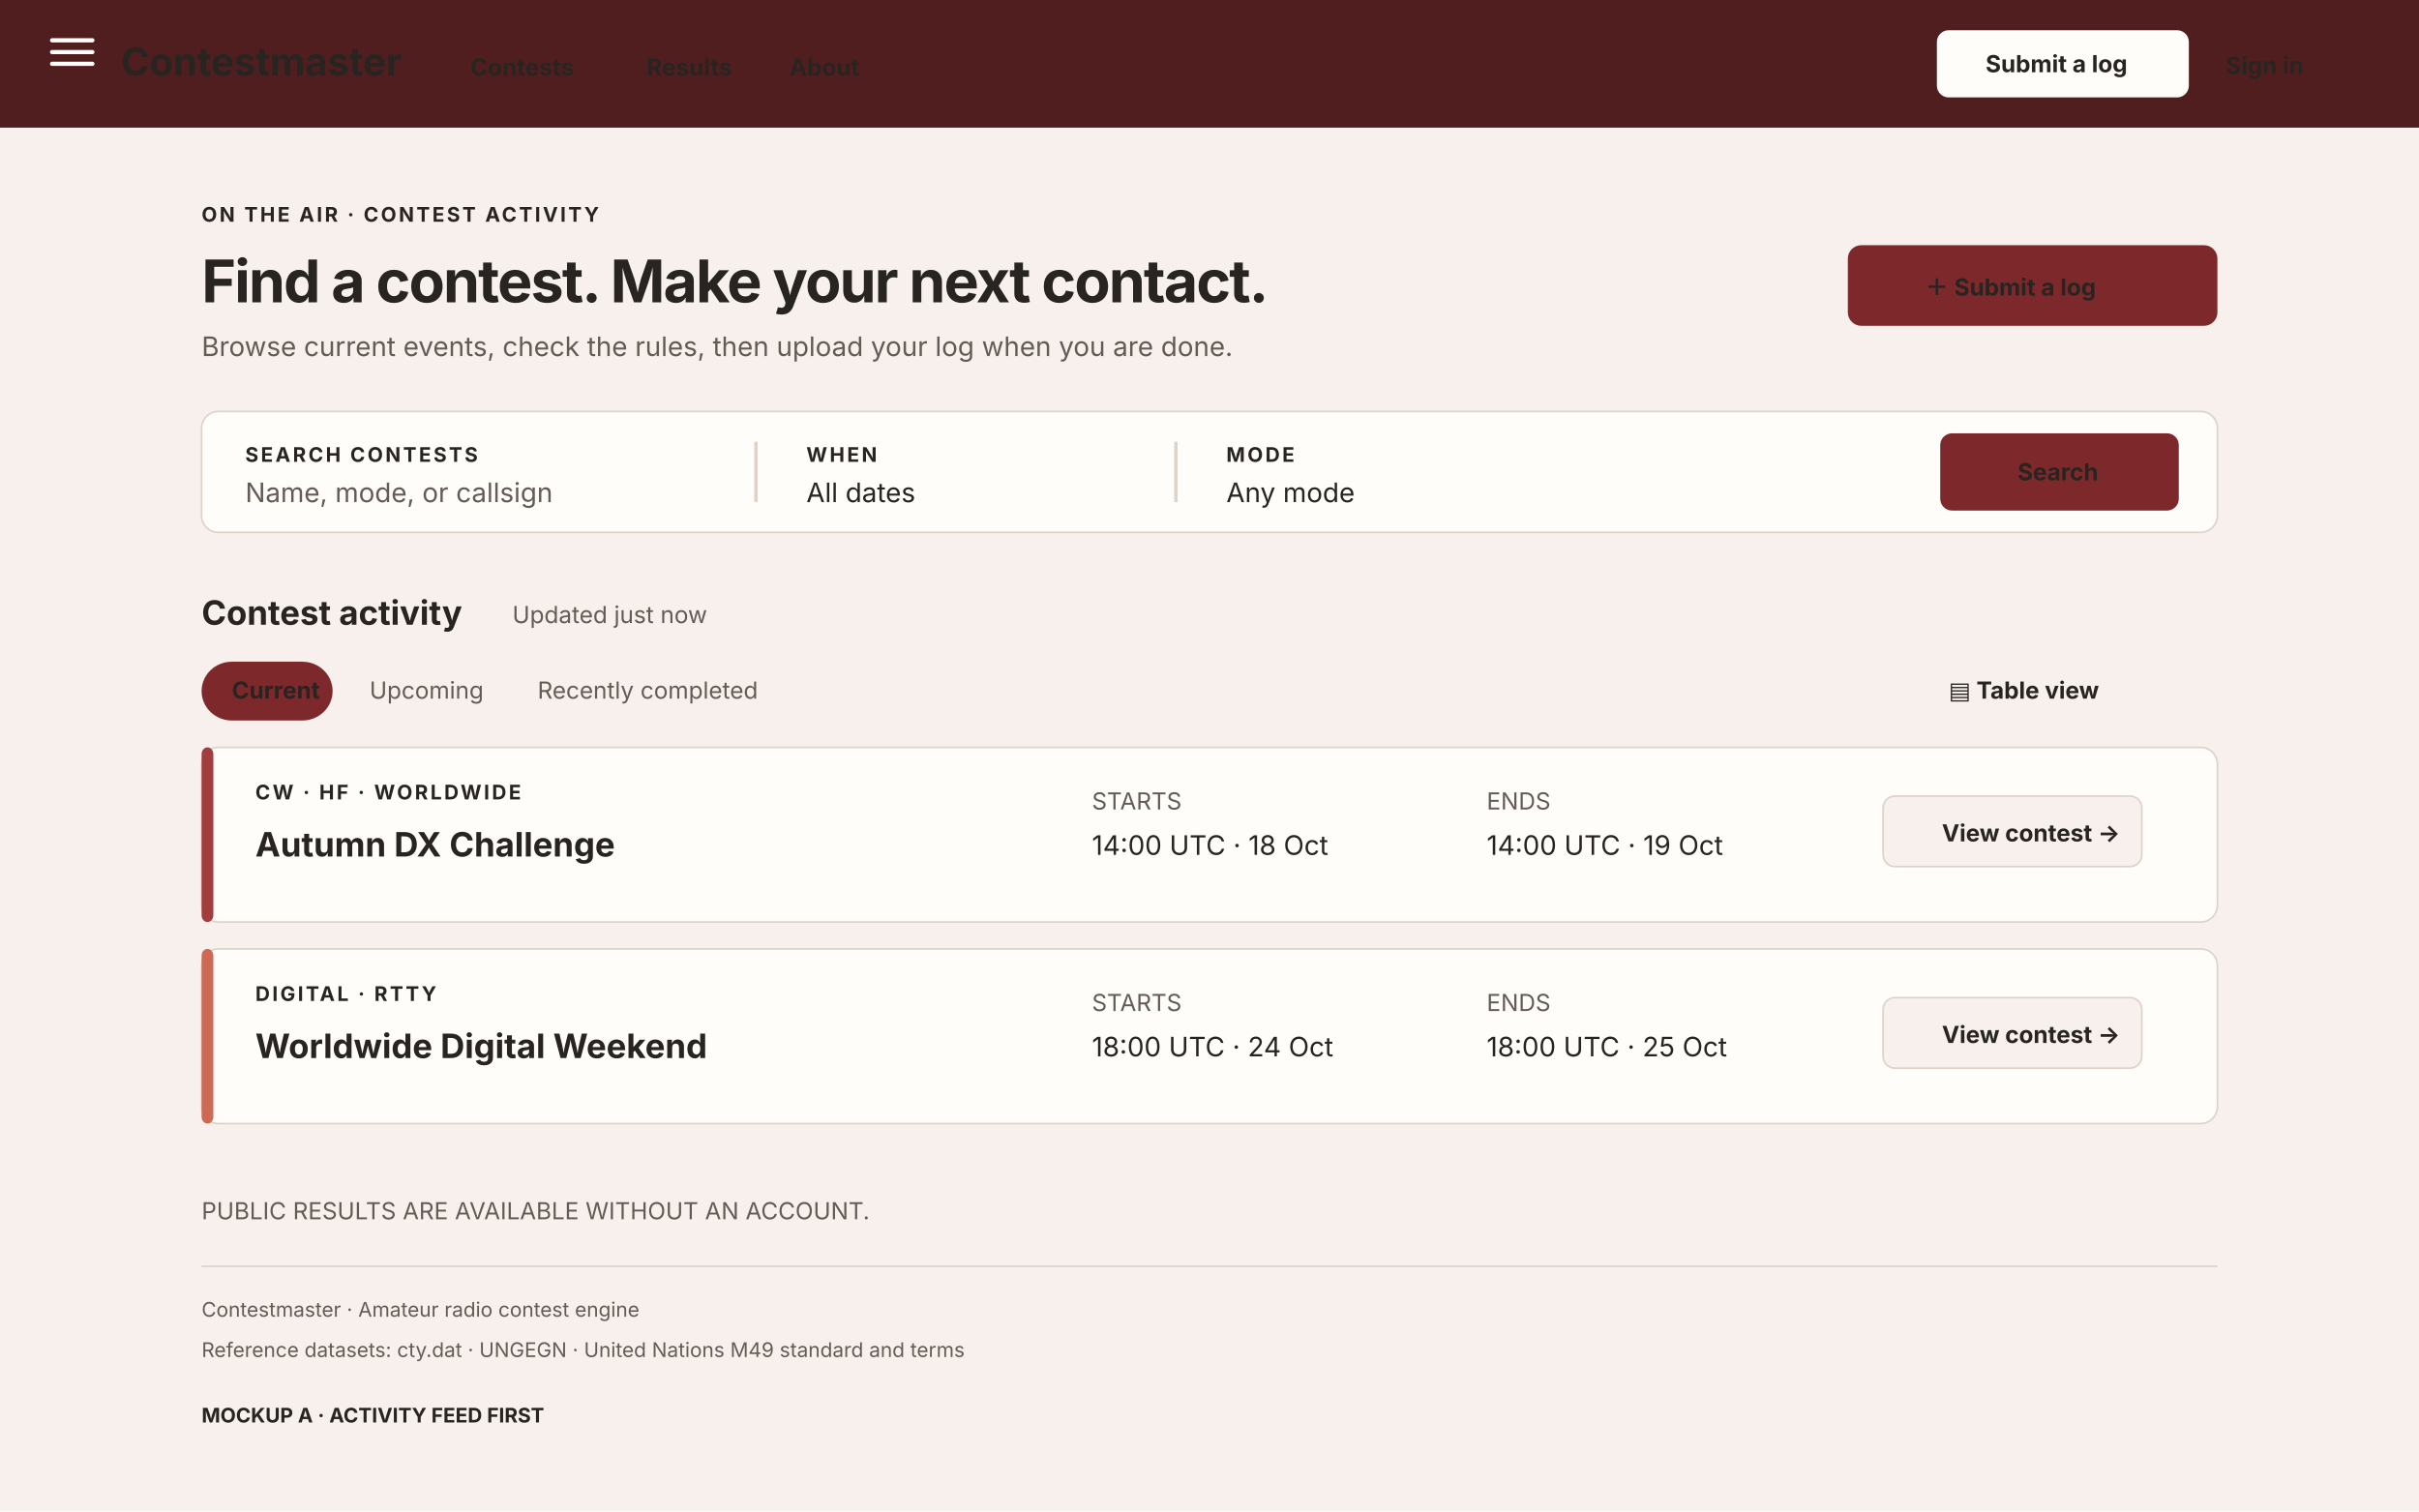
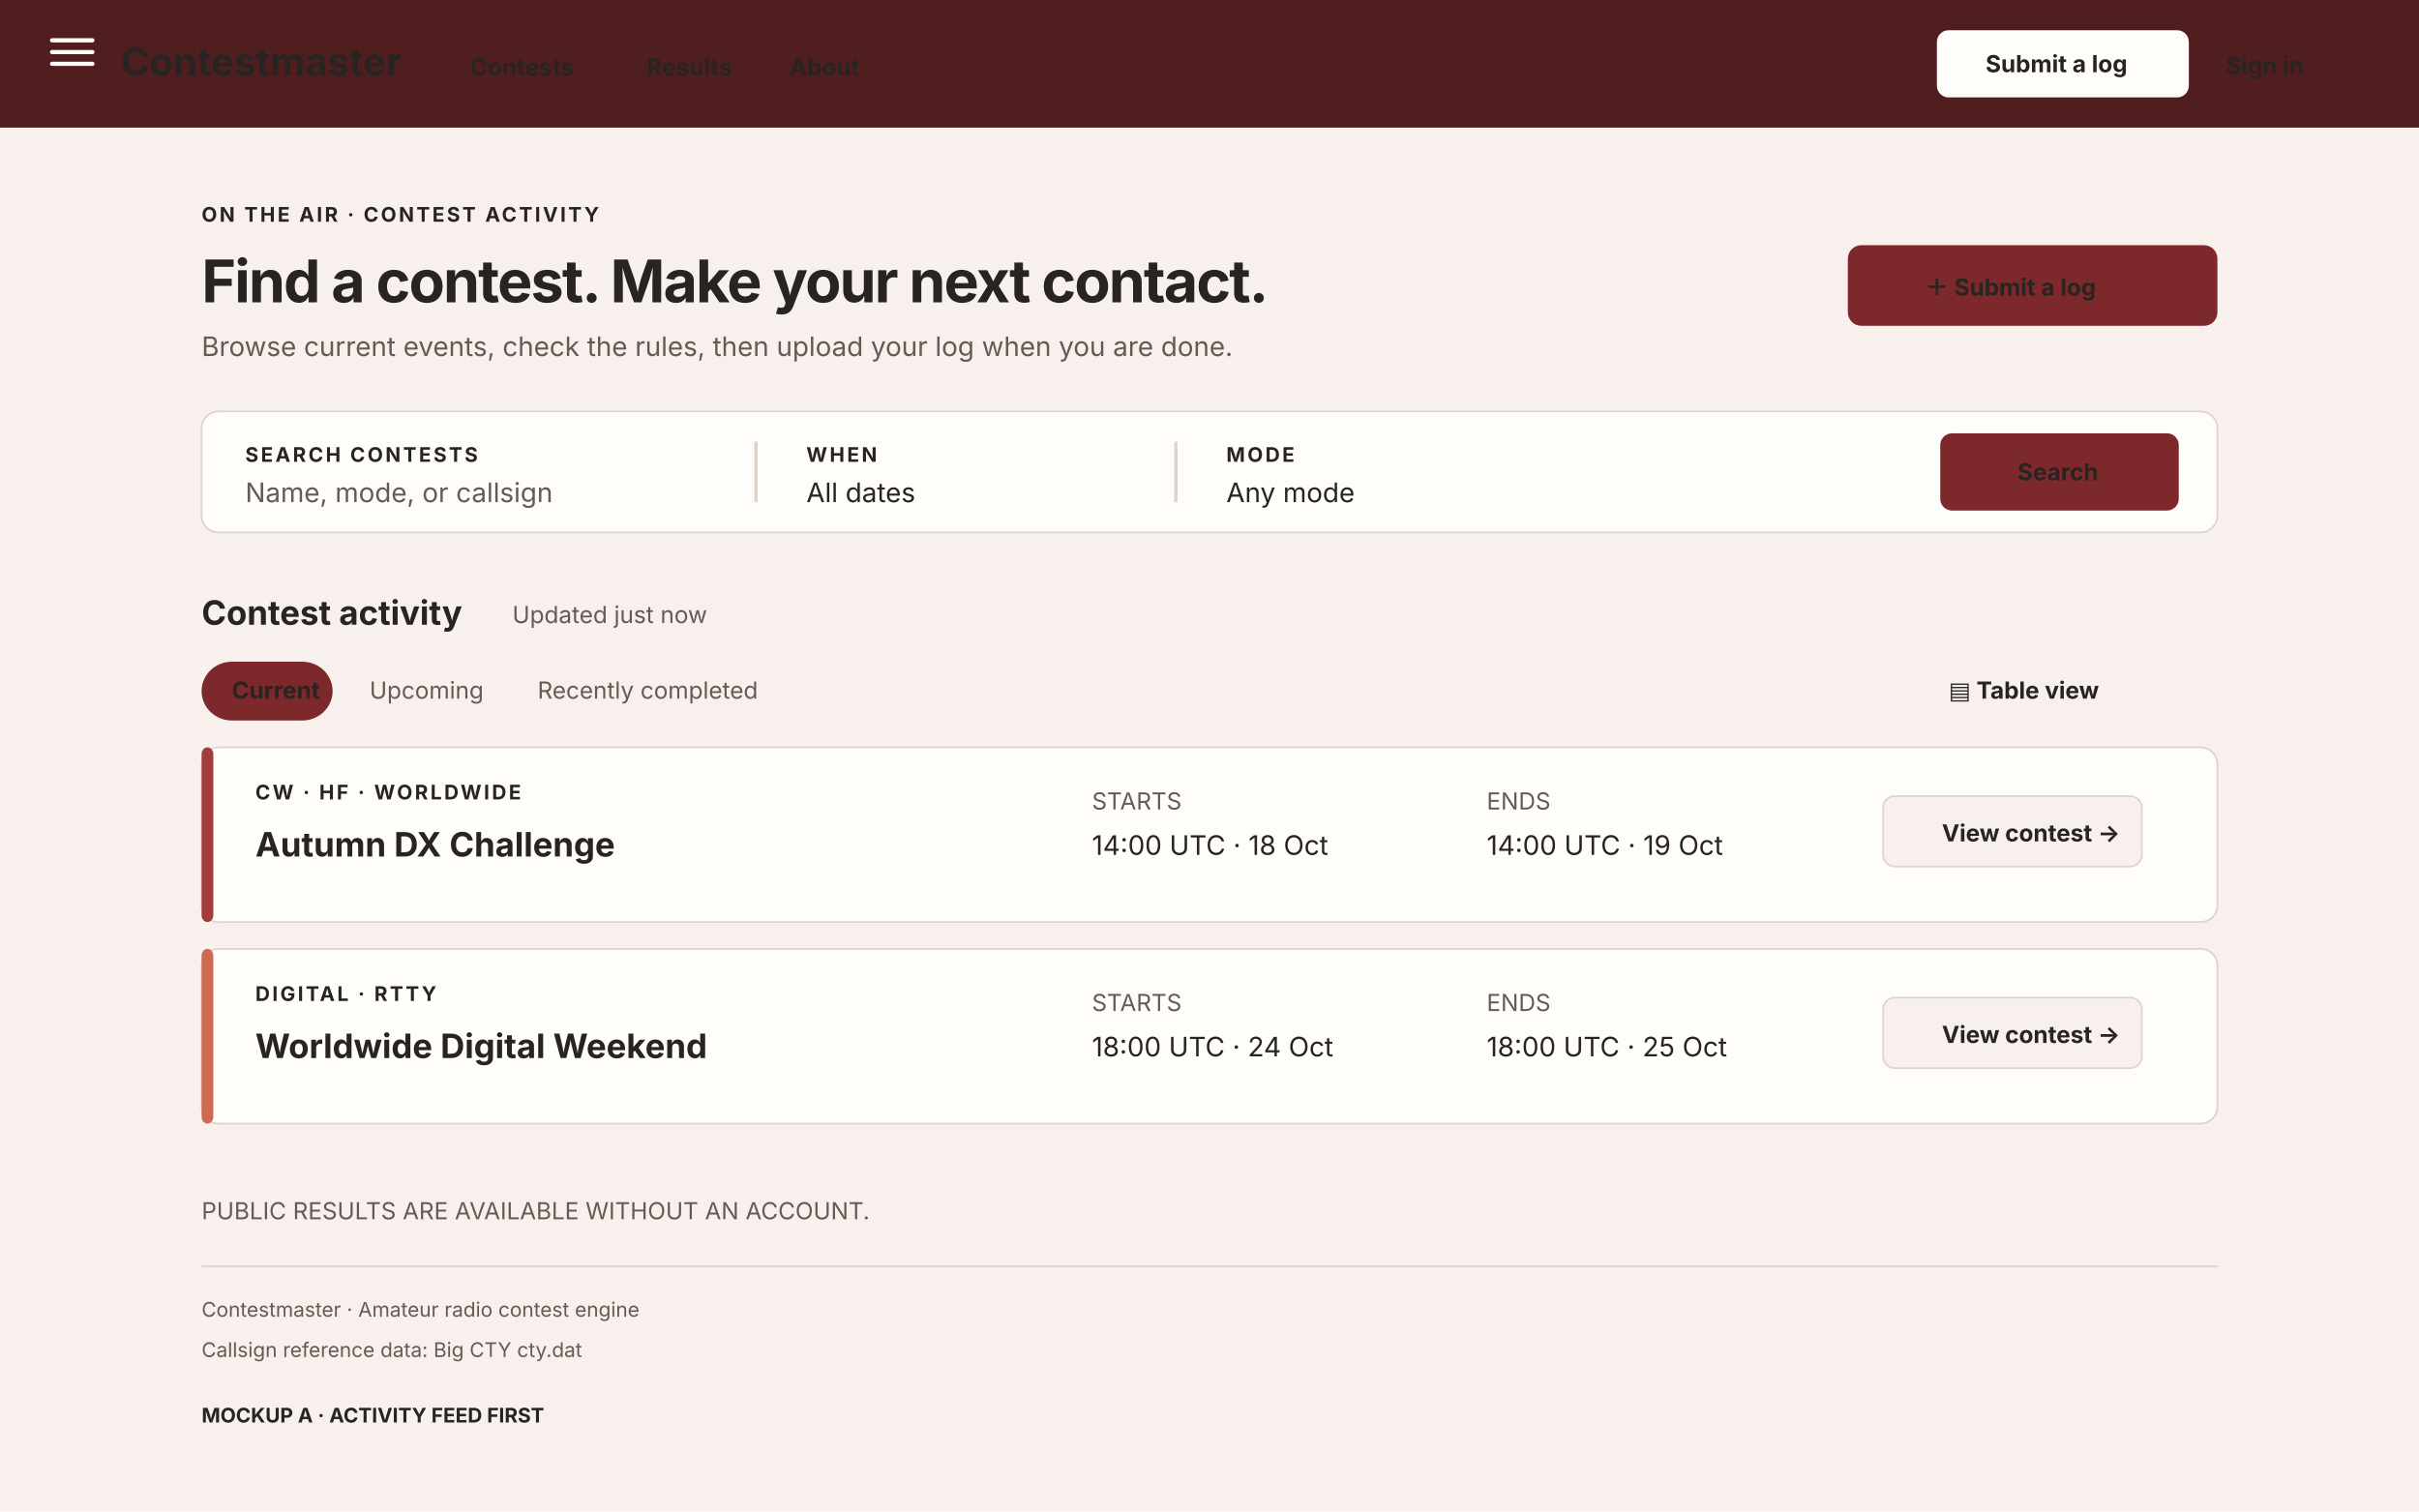
<svg xmlns="http://www.w3.org/2000/svg" width="1440" height="900" viewBox="0 0 1440 900" role="img" aria-labelledby="title desc">
  <defs>
    <style>
    text{font-family:Inter,Arial,sans-serif;fill:#282421}.muted{fill:#655b55}.small{font-size:14px}.label{font-size:12px;font-weight:700;letter-spacing:1.4px}.h1{font-size:35px;font-weight:750;letter-spacing:-1px}.h2{font-size:20px;font-weight:700}.body{font-size:16px}.tiny{font-size:12px}.button{font-size:14px;font-weight:700}
  </style>
  </defs>
  <rect width="1440" height="900" fill="#f7f0ec" />
  <rect width="1440" height="76" fill="#511e20" />
  <path d="M31 24h24M31 31h24M31 38h24" stroke="#fffdfa" stroke-width="2.5" stroke-linecap="round" />
  <text x="72" y="45" fill="#fffdfa" font-size="23" font-weight="750">Contestmaster</text>
  <text x="280" y="45" fill="#e7d8cf" font-size="14" font-weight="700">Contests</text>
  <text x="385" y="45" fill="#fffdfa" font-size="14" font-weight="700">Results</text>
  <text x="470" y="45" fill="#e7d8cf" font-size="14" font-weight="700">About</text>
  <rect x="1153" y="18" width="150" height="40" rx="7" fill="#fffdfa" />
  <text x="1182" y="43" class="button" fill="#511e20">Submit a log</text>
  <text x="1325" y="44" fill="#fffdfa" font-size="14" font-weight="700">Sign in</text>
  <text x="120" y="132" class="label" fill="#a33c3d">ON THE AIR · CONTEST ACTIVITY</text>
  <text x="120" y="180" class="h1">Find a contest. Make your next contact.</text>
  <text x="120" y="212" class="body muted">Browse current events, check the rules, then upload your log when you are done.</text>
  <rect x="1100" y="146" width="220" height="48" rx="8" fill="#7d292b" />
  <text x="1146" y="176" class="button" fill="#fffdfa">＋ Submit a log</text>
  <rect x="120" y="245" width="1200" height="72" rx="10" fill="#fffdfa" stroke="#ded2c9" />
  <text x="146" y="275" class="label" fill="#655b55">SEARCH CONTESTS</text>
  <text x="146" y="299" class="body muted">Name, mode, or callsign</text>
  <path d="M450 263v36" stroke="#ded2c9" stroke-width="2" />
  <text x="480" y="275" class="label" fill="#655b55">WHEN</text>
  <text x="480" y="299" class="body">All dates</text>
  <path d="M700 263v36" stroke="#ded2c9" stroke-width="2" />
  <text x="730" y="275" class="label" fill="#655b55">MODE</text>
  <text x="730" y="299" class="body">Any mode</text>
  <rect x="1155" y="258" width="142" height="46" rx="7" fill="#7d292b" />
  <text x="1201" y="286" class="button" fill="#fffdfa">Search</text>
  <text x="120" y="372" class="h2">Contest activity</text>
  <text x="305" y="371" class="small muted">Updated just now</text>
  <rect x="120" y="394" width="78" height="35" rx="18" fill="#7d292b" />
  <text x="138" y="416" class="small" fill="#fffdfa" font-weight="700">Current</text>
  <text x="220" y="416" class="small muted">Upcoming</text>
  <text x="320" y="416" class="small muted">Recently completed</text>
  <text x="1160" y="416" class="small" fill="#7d292b" font-weight="700">▤ Table view</text>
  <rect x="120" y="445" width="1200" height="104" rx="10" fill="#fffdfa" stroke="#ded2c9" />
  <rect x="120" y="445" width="7" height="104" rx="4" fill="#a33c3d" />
  <text x="152" y="476" class="label" fill="#a33c3d">CW · HF · WORLDWIDE</text>
  <text x="152" y="510" class="h2">Autumn DX Challenge</text>
  <text x="650" y="482" class="small muted">STARTS</text>
  <text x="650" y="509" class="body">14:00 UTC · 18 Oct</text>
  <text x="885" y="482" class="small muted">ENDS</text>
  <text x="885" y="509" class="body">14:00 UTC · 19 Oct</text>
  <rect x="1121" y="474" width="154" height="42" rx="7" fill="#f7f0ec" stroke="#ded2c9" />
  <text x="1156" y="501" class="button" fill="#511e20">View contest →</text>
  <rect x="120" y="565" width="1200" height="104" rx="10" fill="#fffdfa" stroke="#ded2c9" />
  <rect x="120" y="565" width="7" height="104" rx="4" fill="#ce6a54" />
  <text x="152" y="596" class="label" fill="#a33c3d">DIGITAL · RTTY</text>
  <text x="152" y="630" class="h2">Worldwide Digital Weekend</text>
  <text x="650" y="602" class="small muted">STARTS</text>
  <text x="650" y="629" class="body">18:00 UTC · 24 Oct</text>
  <text x="885" y="602" class="small muted">ENDS</text>
  <text x="885" y="629" class="body">18:00 UTC · 25 Oct</text>
  <rect x="1121" y="594" width="154" height="42" rx="7" fill="#f7f0ec" stroke="#ded2c9" />
  <text x="1156" y="621" class="button" fill="#511e20">View contest →</text>
  <text x="120" y="726" class="small muted">PUBLIC RESULTS ARE AVAILABLE WITHOUT AN ACCOUNT.</text>
  <path d="M120 754h1200" stroke="#ded2c9" />
  <text x="120" y="784" class="tiny muted">Contestmaster · Amateur radio contest engine</text>
-   <text x="120" y="808" class="tiny muted">Reference datasets: cty.dat · UNGEGN · United Nations M49 standard and terms</text>
+   <text x="120" y="808" class="tiny muted">Callsign reference data: Big CTY cty.dat</text>
  <text x="120" y="847" class="tiny" fill="#a33c3d" font-weight="700">MOCKUP A · ACTIVITY FEED FIRST</text>
</svg>
